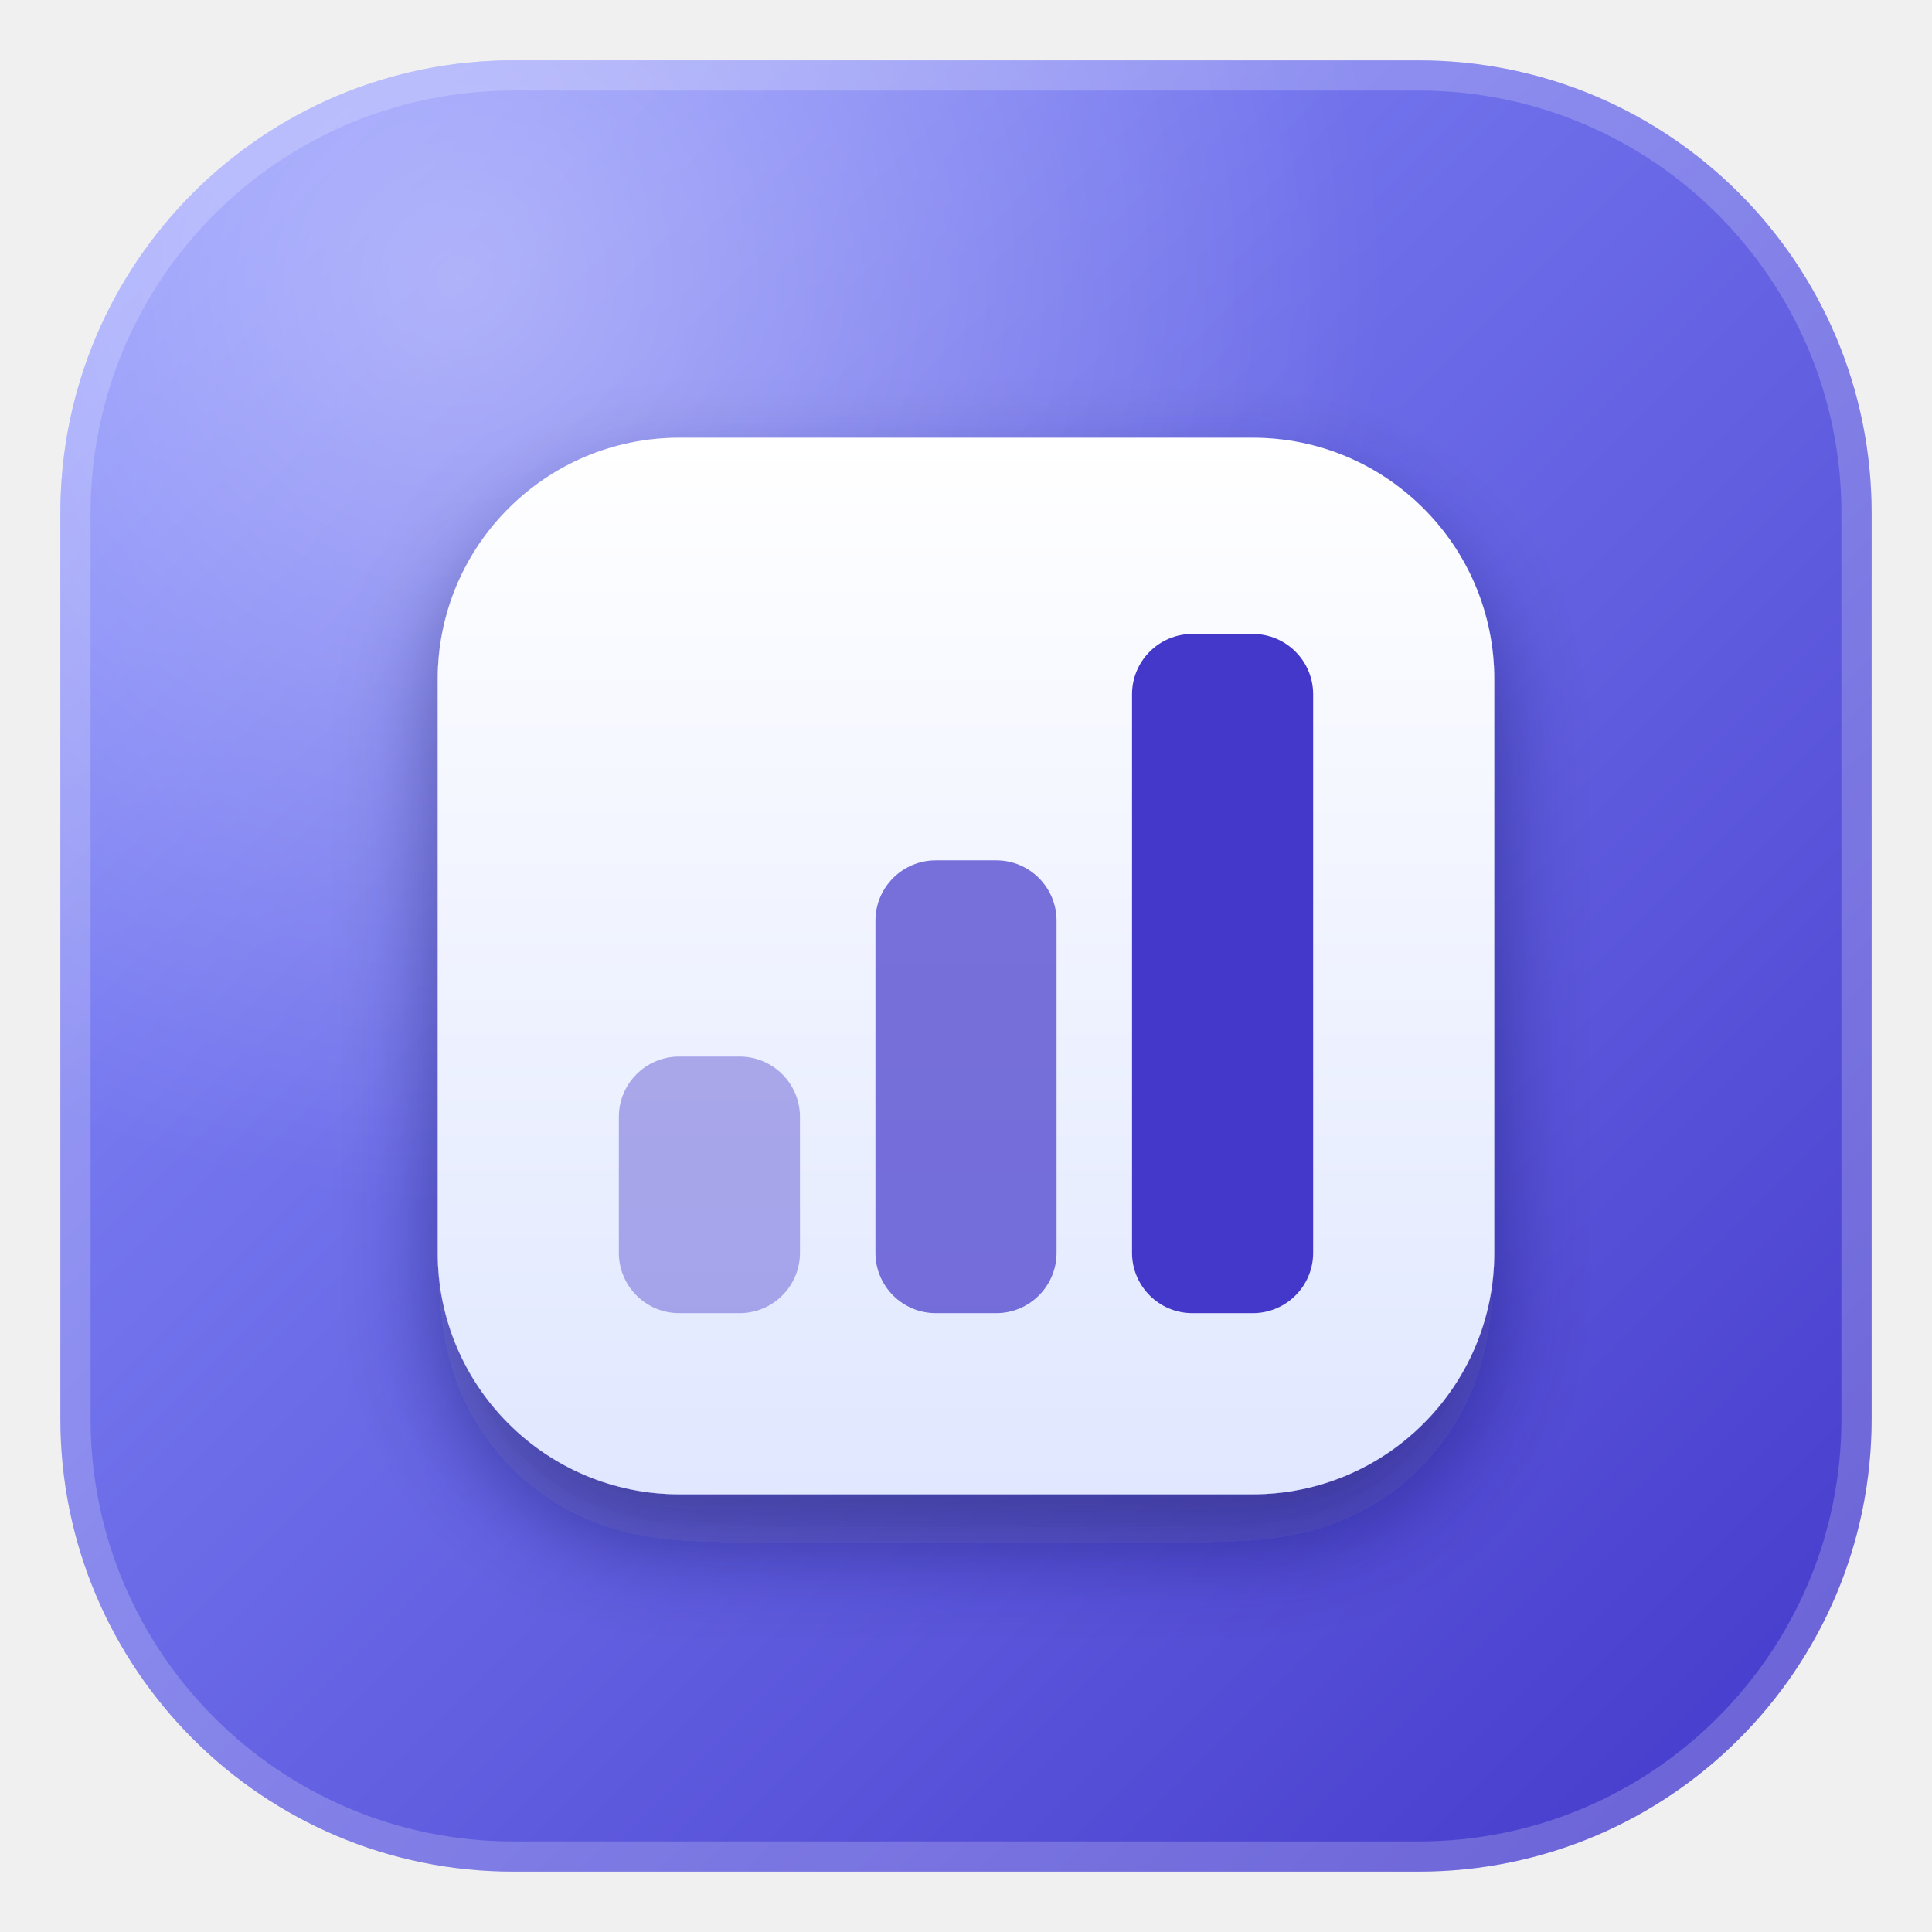
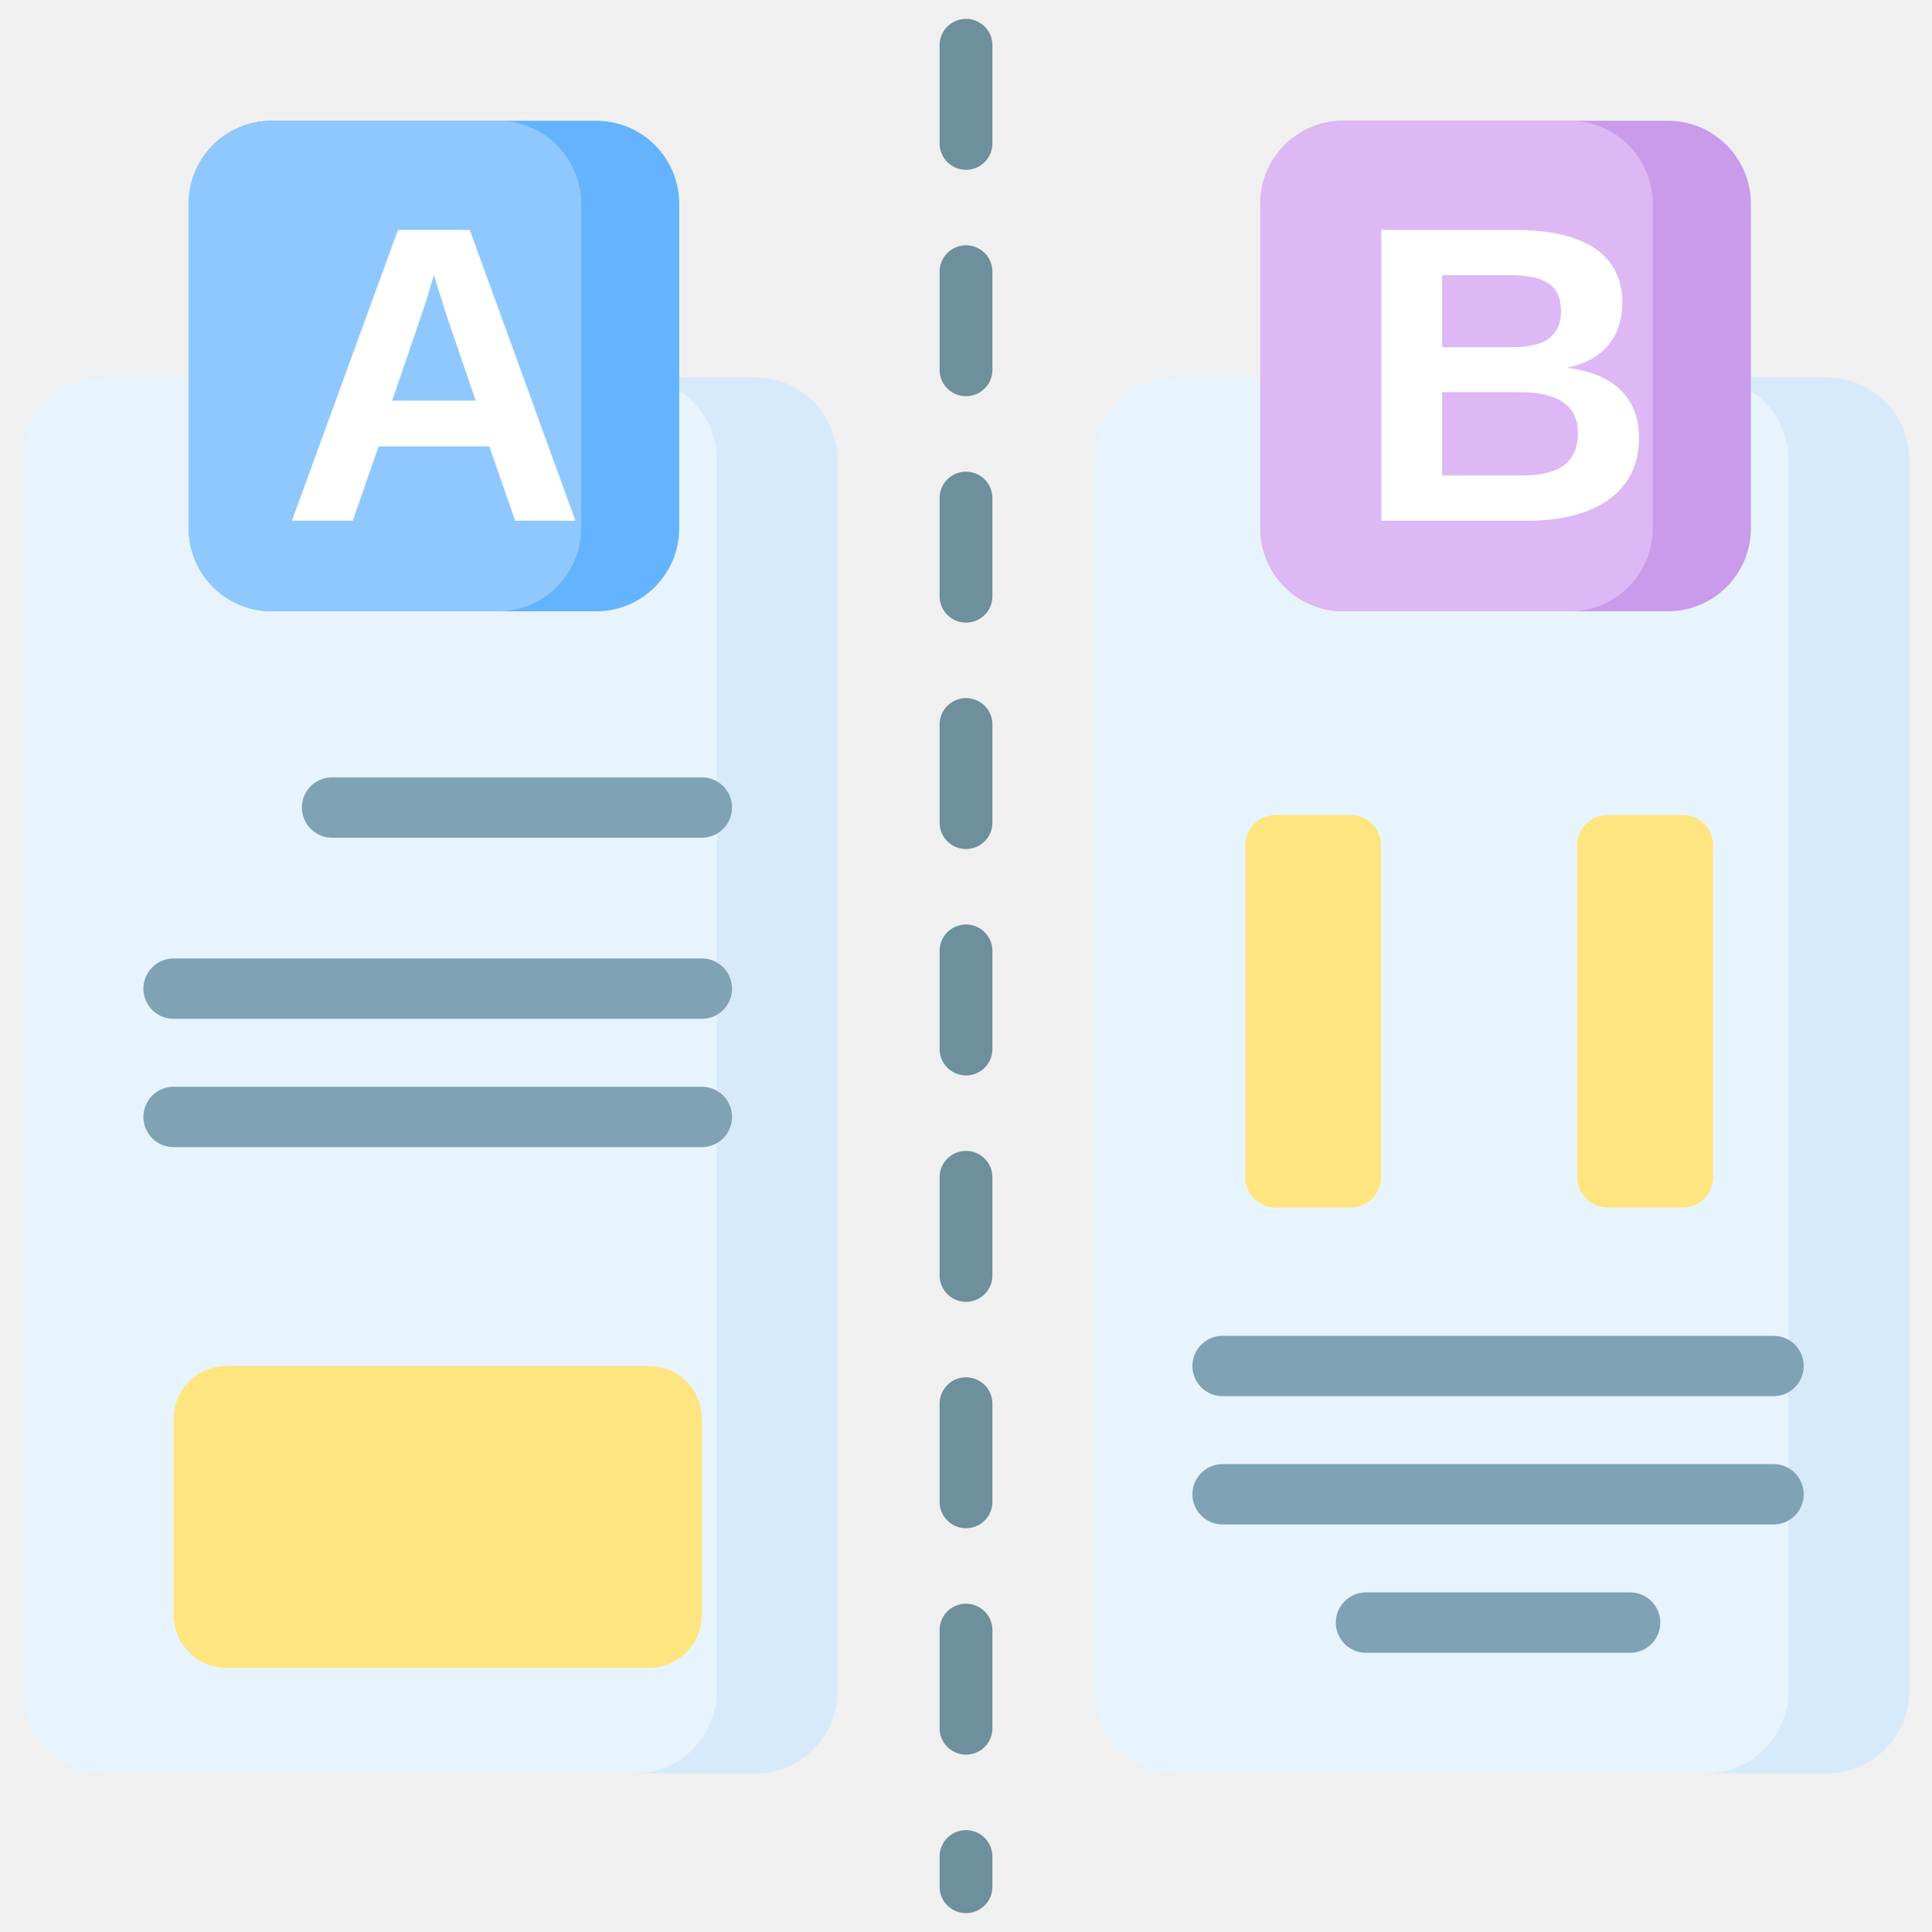
- <svg xmlns="http://www.w3.org/2000/svg" viewBox="0 0 64 64" width="256" height="256" role="img" aria-label="Quantalog Compare">
-   <defs>
-     <linearGradient id="t" x1="0" y1="0" x2="1" y2="1">
-       <stop offset="0" stop-color="#8B93FF" />
-       <stop offset="1" stop-color="#4338CA" />
-     </linearGradient>
-     <radialGradient id="h" cx="0.22" cy="0.12" r="0.85">
-       <stop offset="0" stop-color="#FFFFFF" stop-opacity="0.38" />
-       <stop offset="0.6" stop-color="#FFFFFF" stop-opacity="0" />
-     </radialGradient>
-     <linearGradient id="w" x1="0" y1="0" x2="0" y2="1">
-       <stop offset="0" stop-color="#FFFFFF" />
-       <stop offset="1" stop-color="#E0E7FF" />
-     </linearGradient>
-     <filter id="d" x="-30%" y="-30%" width="160%" height="160%">
-       <feDropShadow dx="0" dy="1.6" stdDeviation="1.6" flood-color="#1E1B4B" flood-opacity="0.45" />
-     </filter>
-   </defs>
-   <rect x="2" y="2" width="60" height="60" rx="15" fill="url(#t)" />
-   <rect x="2" y="2" width="60" height="60" rx="15" fill="url(#h)" />
-   <rect x="2.5" y="2.5" width="59" height="59" rx="14.5" fill="none" stroke="#FFFFFF" stroke-opacity="0.2" />
-   <rect x="14.5" y="14.5" width="35" height="35" rx="8" fill="url(#w)" filter="url(#d)" />
-   <rect x="20.5" y="35" width="6" height="8.5" rx="2" fill="#4338CA" opacity="0.4" />
-   <rect x="29" y="28.5" width="6" height="15" rx="2" fill="#4338CA" opacity="0.7" />
-   <rect x="37.5" y="21" width="6" height="22.5" rx="2" fill="#4338CA" />
+ <svg xmlns="http://www.w3.org/2000/svg" viewBox="0 0 512 512" width="256" height="256" role="img" aria-label="Quantalog Compare">
+   <rect x="6" y="100" width="216" height="370" rx="22" fill="#D6EAFB" />
+   <rect x="6" y="100" width="184" height="370" rx="22" fill="#E8F4FD" />
+   <rect x="290" y="100" width="216" height="370" rx="22" fill="#D6EAFB" />
+   <rect x="290" y="100" width="184" height="370" rx="22" fill="#E8F4FD" />
+   <path d="M256 12V500" stroke="#6E8F9C" stroke-width="14" stroke-linecap="round" stroke-dasharray="26 34" />
+   <rect x="50" y="32" width="130" height="130" rx="22" fill="#64B3FF" />
+   <rect x="50" y="32" width="104" height="130" rx="22" fill="#8EC8FF" />
+   <rect x="334" y="32" width="130" height="130" rx="22" fill="#C99BEA" />
+   <rect x="334" y="32" width="104" height="130" rx="22" fill="#DDB8F5" />
+   <g fill="#FFFFFF" font-family="Arial Rounded MT Bold, Arial, Helvetica, sans-serif" font-size="112" font-weight="700" text-anchor="middle">
+     <text x="115" y="138">A</text>
+     <text x="399" y="138">B</text>
+   </g>
+   <g stroke="#7FA3B5" stroke-width="16" stroke-linecap="round">
+     <path d="M88 214H186M46 262H186M46 296H186" />
+     <path d="M324 362H470M324 396H470M362 430H432" />
+   </g>
+   <g fill="#FFE57F">
+     <rect x="46" y="362" width="140" height="80" rx="14" />
+     <rect x="330" y="216" width="36" height="104" rx="8" />
+     <rect x="418" y="216" width="36" height="104" rx="8" />
+   </g>
</svg>
